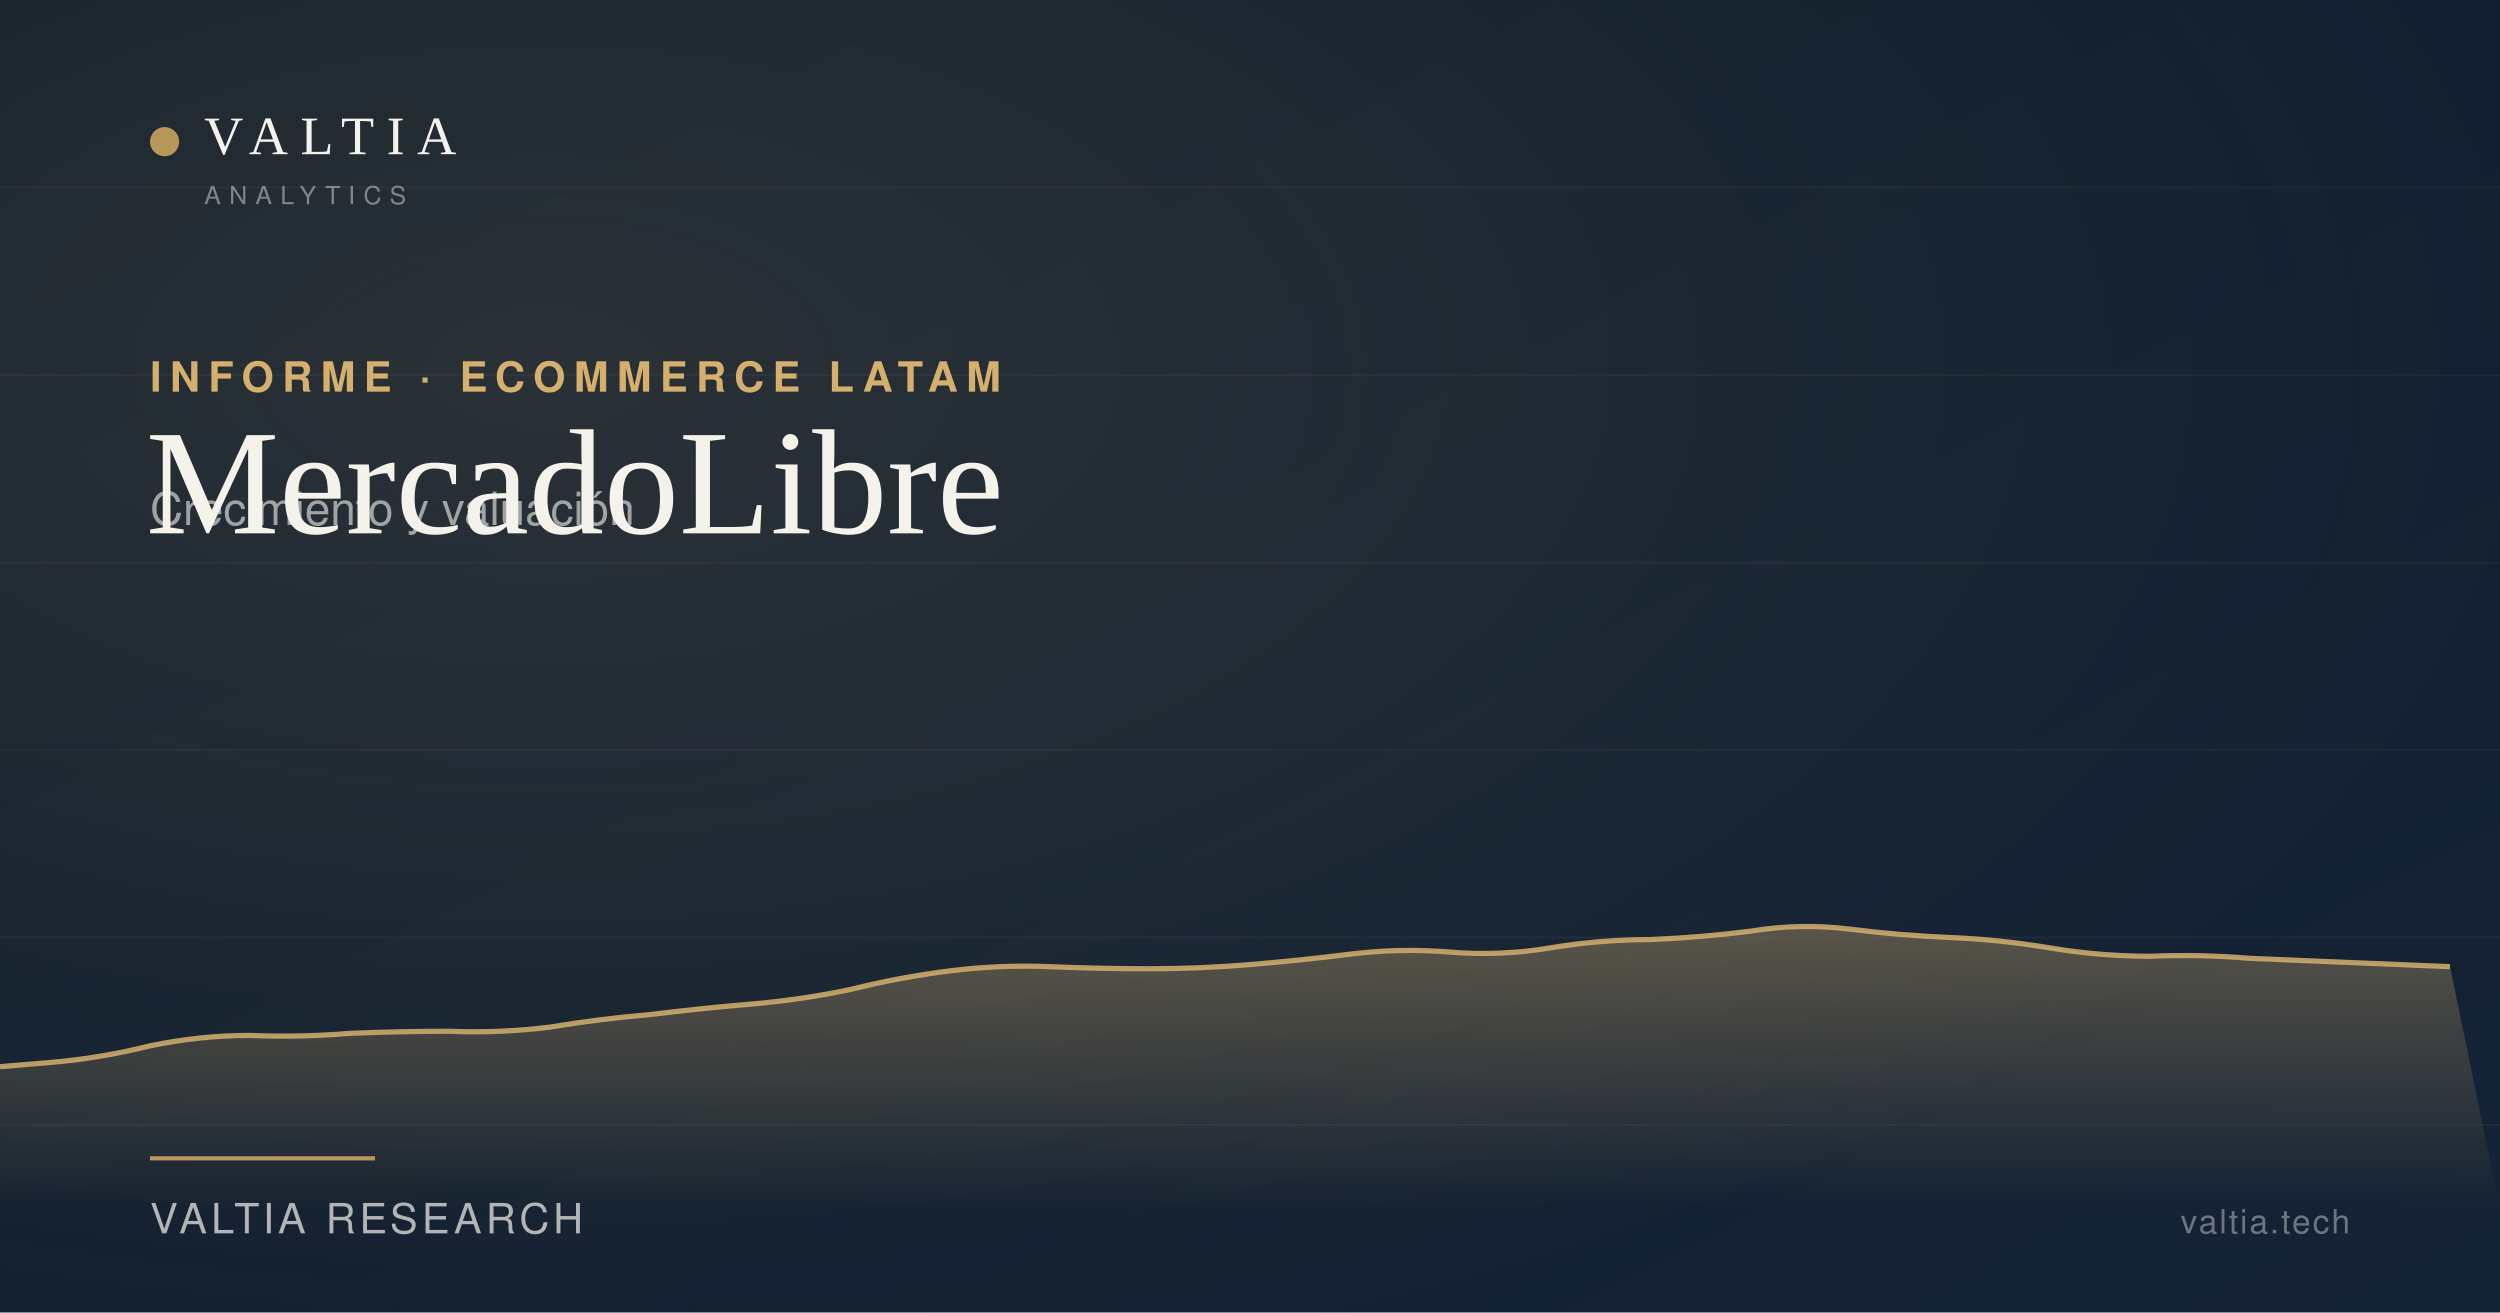
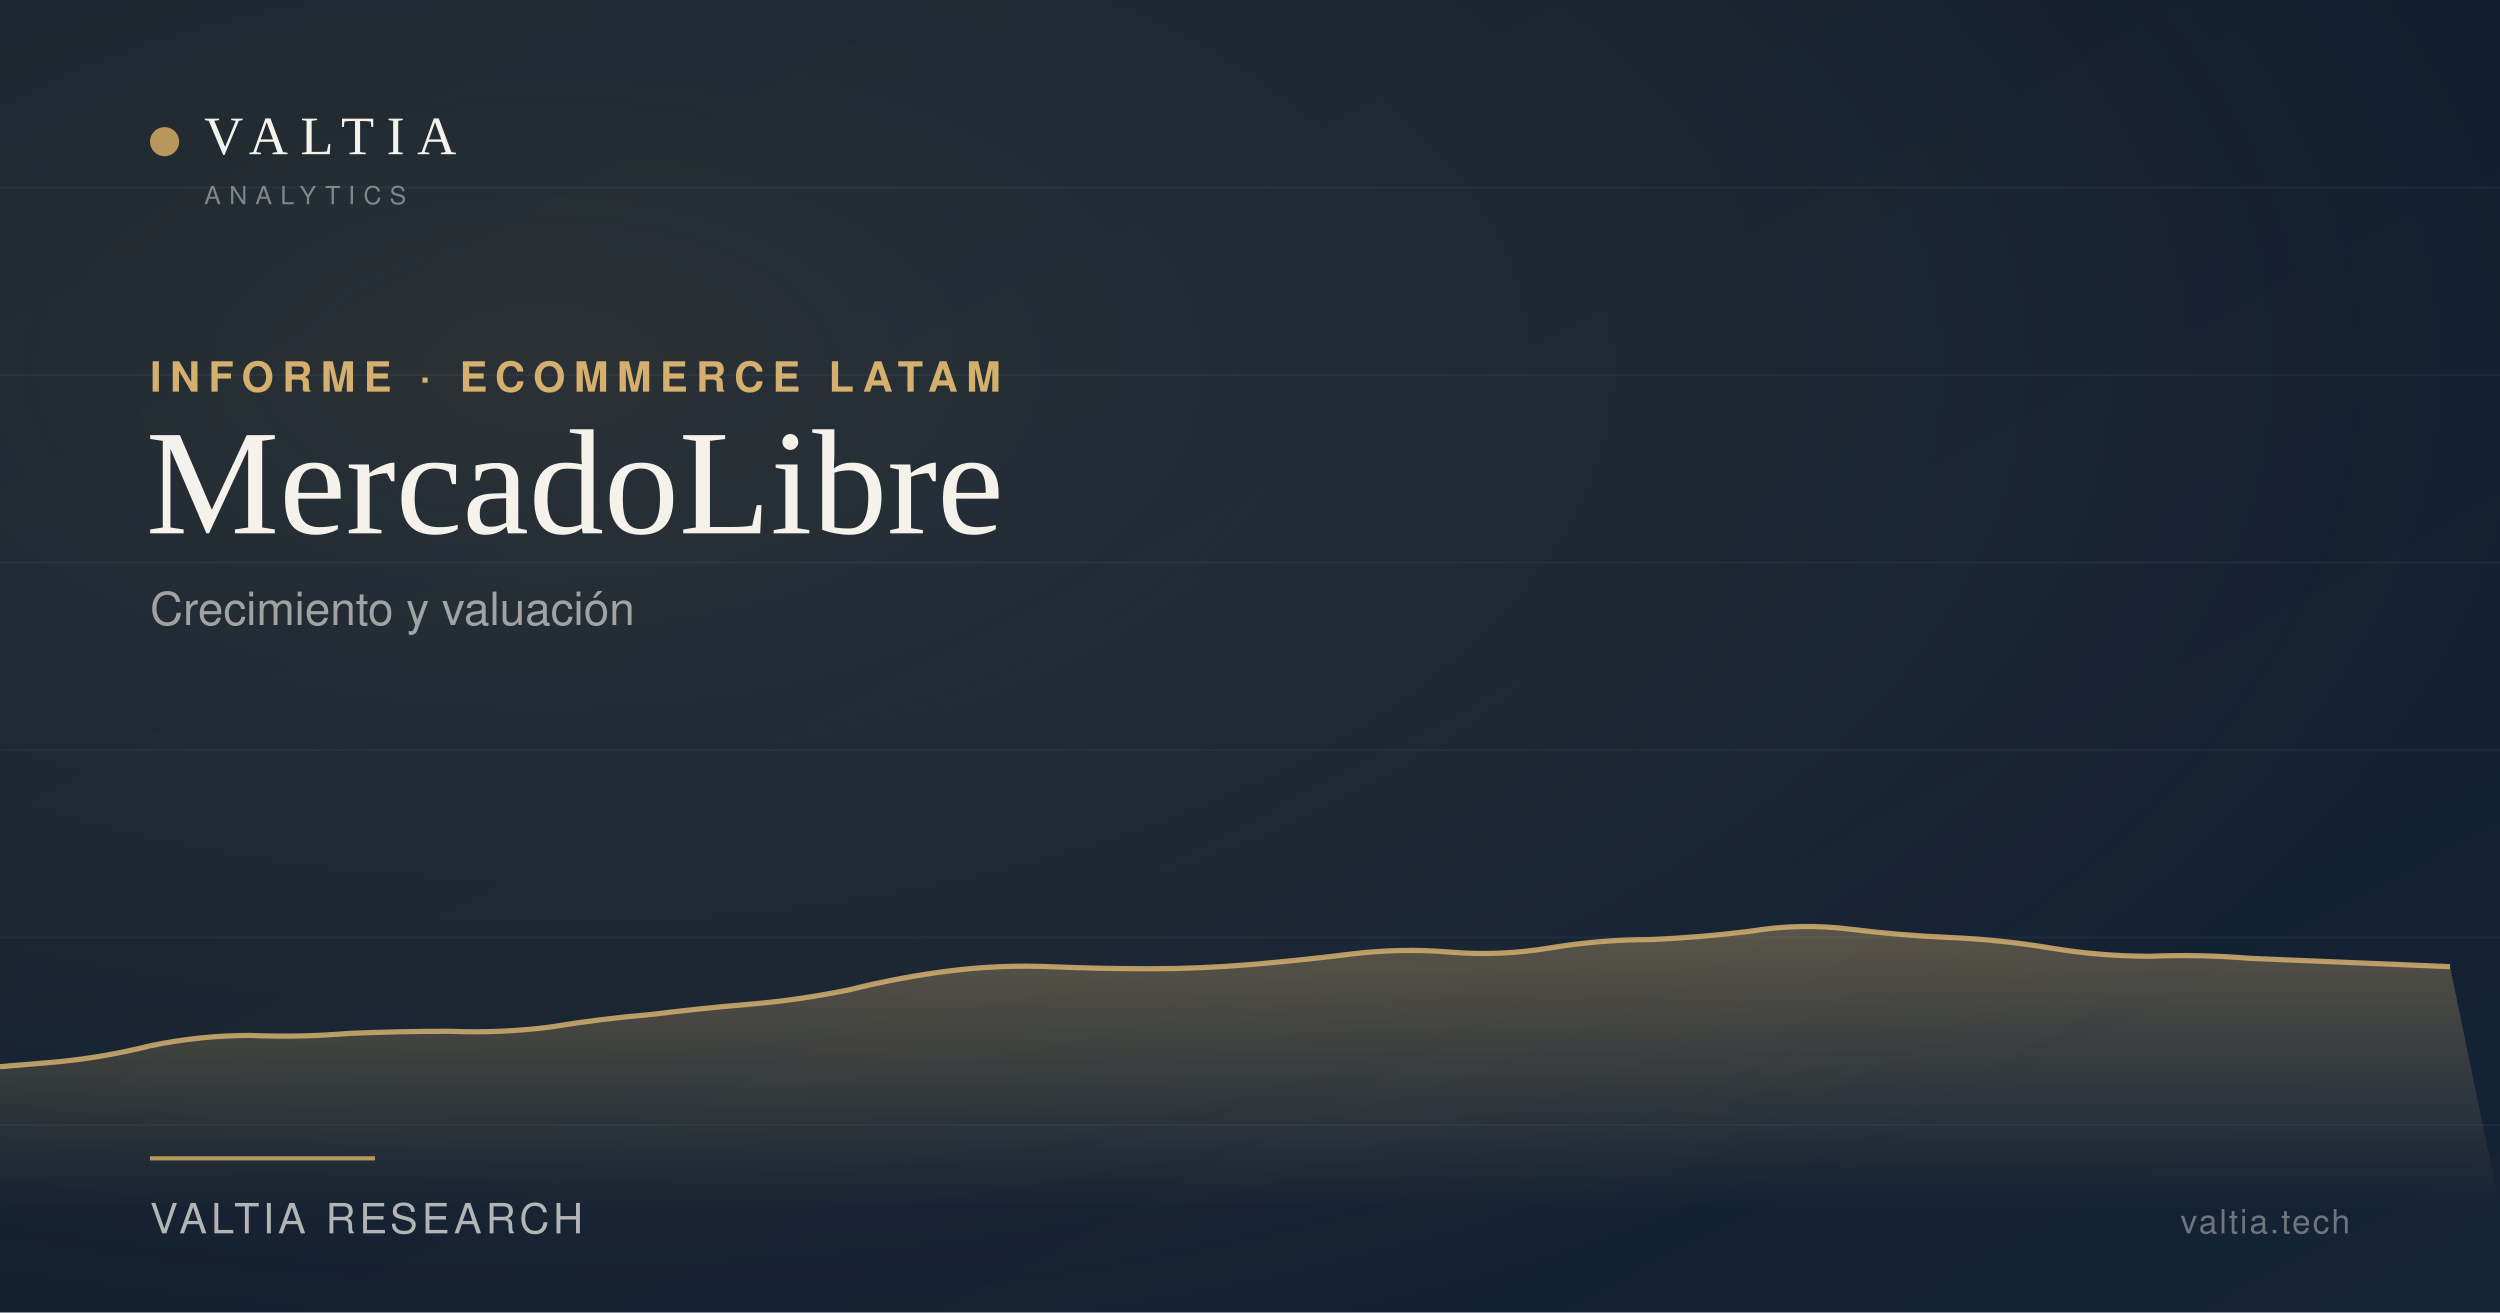
<svg xmlns="http://www.w3.org/2000/svg" width="1200" height="630" viewBox="0 0 1200 630" role="img">
  <defs>
    <linearGradient id="bg" x1="0" y1="0" x2="1" y2="1">
      <stop offset="0" stop-color="#0D1B2A" />
      <stop offset="1" stop-color="#152336" />
    </linearGradient>
    <linearGradient id="area" x1="0" y1="0" x2="0" y2="1">
      <stop offset="0" stop-color="#D4AF6E" stop-opacity=".35" />
      <stop offset="1" stop-color="#D4AF6E" stop-opacity="0" />
    </linearGradient>
    <radialGradient id="glow" cx="0.22" cy="0.28" r="0.8">
      <stop offset="0" stop-color="#D4AF6E" stop-opacity=".14" />
      <stop offset="1" stop-color="#D4AF6E" stop-opacity="0" />
    </radialGradient>
  </defs>
  <rect width="1200" height="630" fill="url(#bg)" />
  <rect width="1200" height="630" fill="url(#glow)" />
  <line x1="0" y1="90" x2="1200" y2="90" stroke="rgba(245,242,236,.04)" />
  <line x1="0" y1="180" x2="1200" y2="180" stroke="rgba(245,242,236,.04)" />
  <line x1="0" y1="270" x2="1200" y2="270" stroke="rgba(245,242,236,.04)" />
  <line x1="0" y1="360" x2="1200" y2="360" stroke="rgba(245,242,236,.04)" />
  <line x1="0" y1="450" x2="1200" y2="450" stroke="rgba(245,242,236,.04)" />
  <line x1="0" y1="540" x2="1200" y2="540" stroke="rgba(245,242,236,.04)" />
  <path d="M 0,512 Q 0,512 24,510 Q 48,508 72,502 Q 96,497 120,497 Q 144,498 168,496 Q 192,495 216,495 Q 240,496 264,493 Q 288,489 312,487 Q 336,484 360,482 Q 384,480 408,475 Q 432,469 456,466 Q 480,463 504,464 Q 528,465 552,465 Q 576,465 600,463 Q 624,461 648,458 Q 672,455 696,457 Q 720,459 744,455 Q 768,451 792,451 Q 816,450 840,447 Q 864,443 888,446 Q 912,449 936,450 Q 960,451 984,455 Q 1008,459 1032,459 Q 1056,458 1080,460 Q 1104,461 1128,462 Q 1152,463 1176,464 L 1200,580 L 0,580 Z" fill="url(#area)" />
  <path d="M 0,512 Q 0,512 24,510 Q 48,508 72,502 Q 96,497 120,497 Q 144,498 168,496 Q 192,495 216,495 Q 240,496 264,493 Q 288,489 312,487 Q 336,484 360,482 Q 384,480 408,475 Q 432,469 456,466 Q 480,463 504,464 Q 528,465 552,465 Q 576,465 600,463 Q 624,461 648,458 Q 672,455 696,457 Q 720,459 744,455 Q 768,451 792,451 Q 816,450 840,447 Q 864,443 888,446 Q 912,449 936,450 Q 960,451 984,455 Q 1008,459 1032,459 Q 1056,458 1080,460 Q 1104,461 1128,462 Q 1152,463 1176,464" fill="none" stroke="#D4AF6E" stroke-width="2.5" opacity=".85" />
  <g transform="translate(72,74)">
    <circle cx="7" cy="-6" r="7" fill="#B8975A" />
    <text x="26" y="0" font-family="Georgia, 'Times New Roman', serif" font-size="26" letter-spacing="6" fill="#F5F2EC">VALTIA</text>
    <text x="26" y="24" font-family="Helvetica, Arial, sans-serif" font-size="12" letter-spacing="4" fill="rgba(245,242,236,.45)">ANALYTICS</text>
  </g>
  <text x="72" y="188" font-family="Helvetica, Arial, sans-serif" font-size="20" font-weight="700" letter-spacing="4" fill="#D4AF6E">INFORME · ECOMMERCE LATAM</text>
  <text x="70" y="256" font-family="Georgia, 'Times New Roman', serif" font-size="72" fill="#F5F2EC">MercadoLibre</text>
-   <text x="72" y="252" font-family="Helvetica, Arial, sans-serif" font-size="22" fill="rgba(245,242,236,.6)">Crecimiento y valuación</text>
+   <text x="72" y="300" font-family="Helvetica, Arial, sans-serif" font-size="22" fill="rgba(245,242,236,.6)">Crecimiento y valuación</text>
  <line x1="72" y1="556" x2="180" y2="556" stroke="#B8975A" stroke-width="2" />
  <text x="72" y="592" font-family="Helvetica, Arial, sans-serif" font-size="20" letter-spacing="2" fill="rgba(245,242,236,.7)">VALTIA RESEARCH</text>
  <text x="1128" y="592" text-anchor="end" font-family="Helvetica, Arial, sans-serif" font-size="16" letter-spacing="1" fill="rgba(245,242,236,.4)">valtia.tech</text>
</svg>
